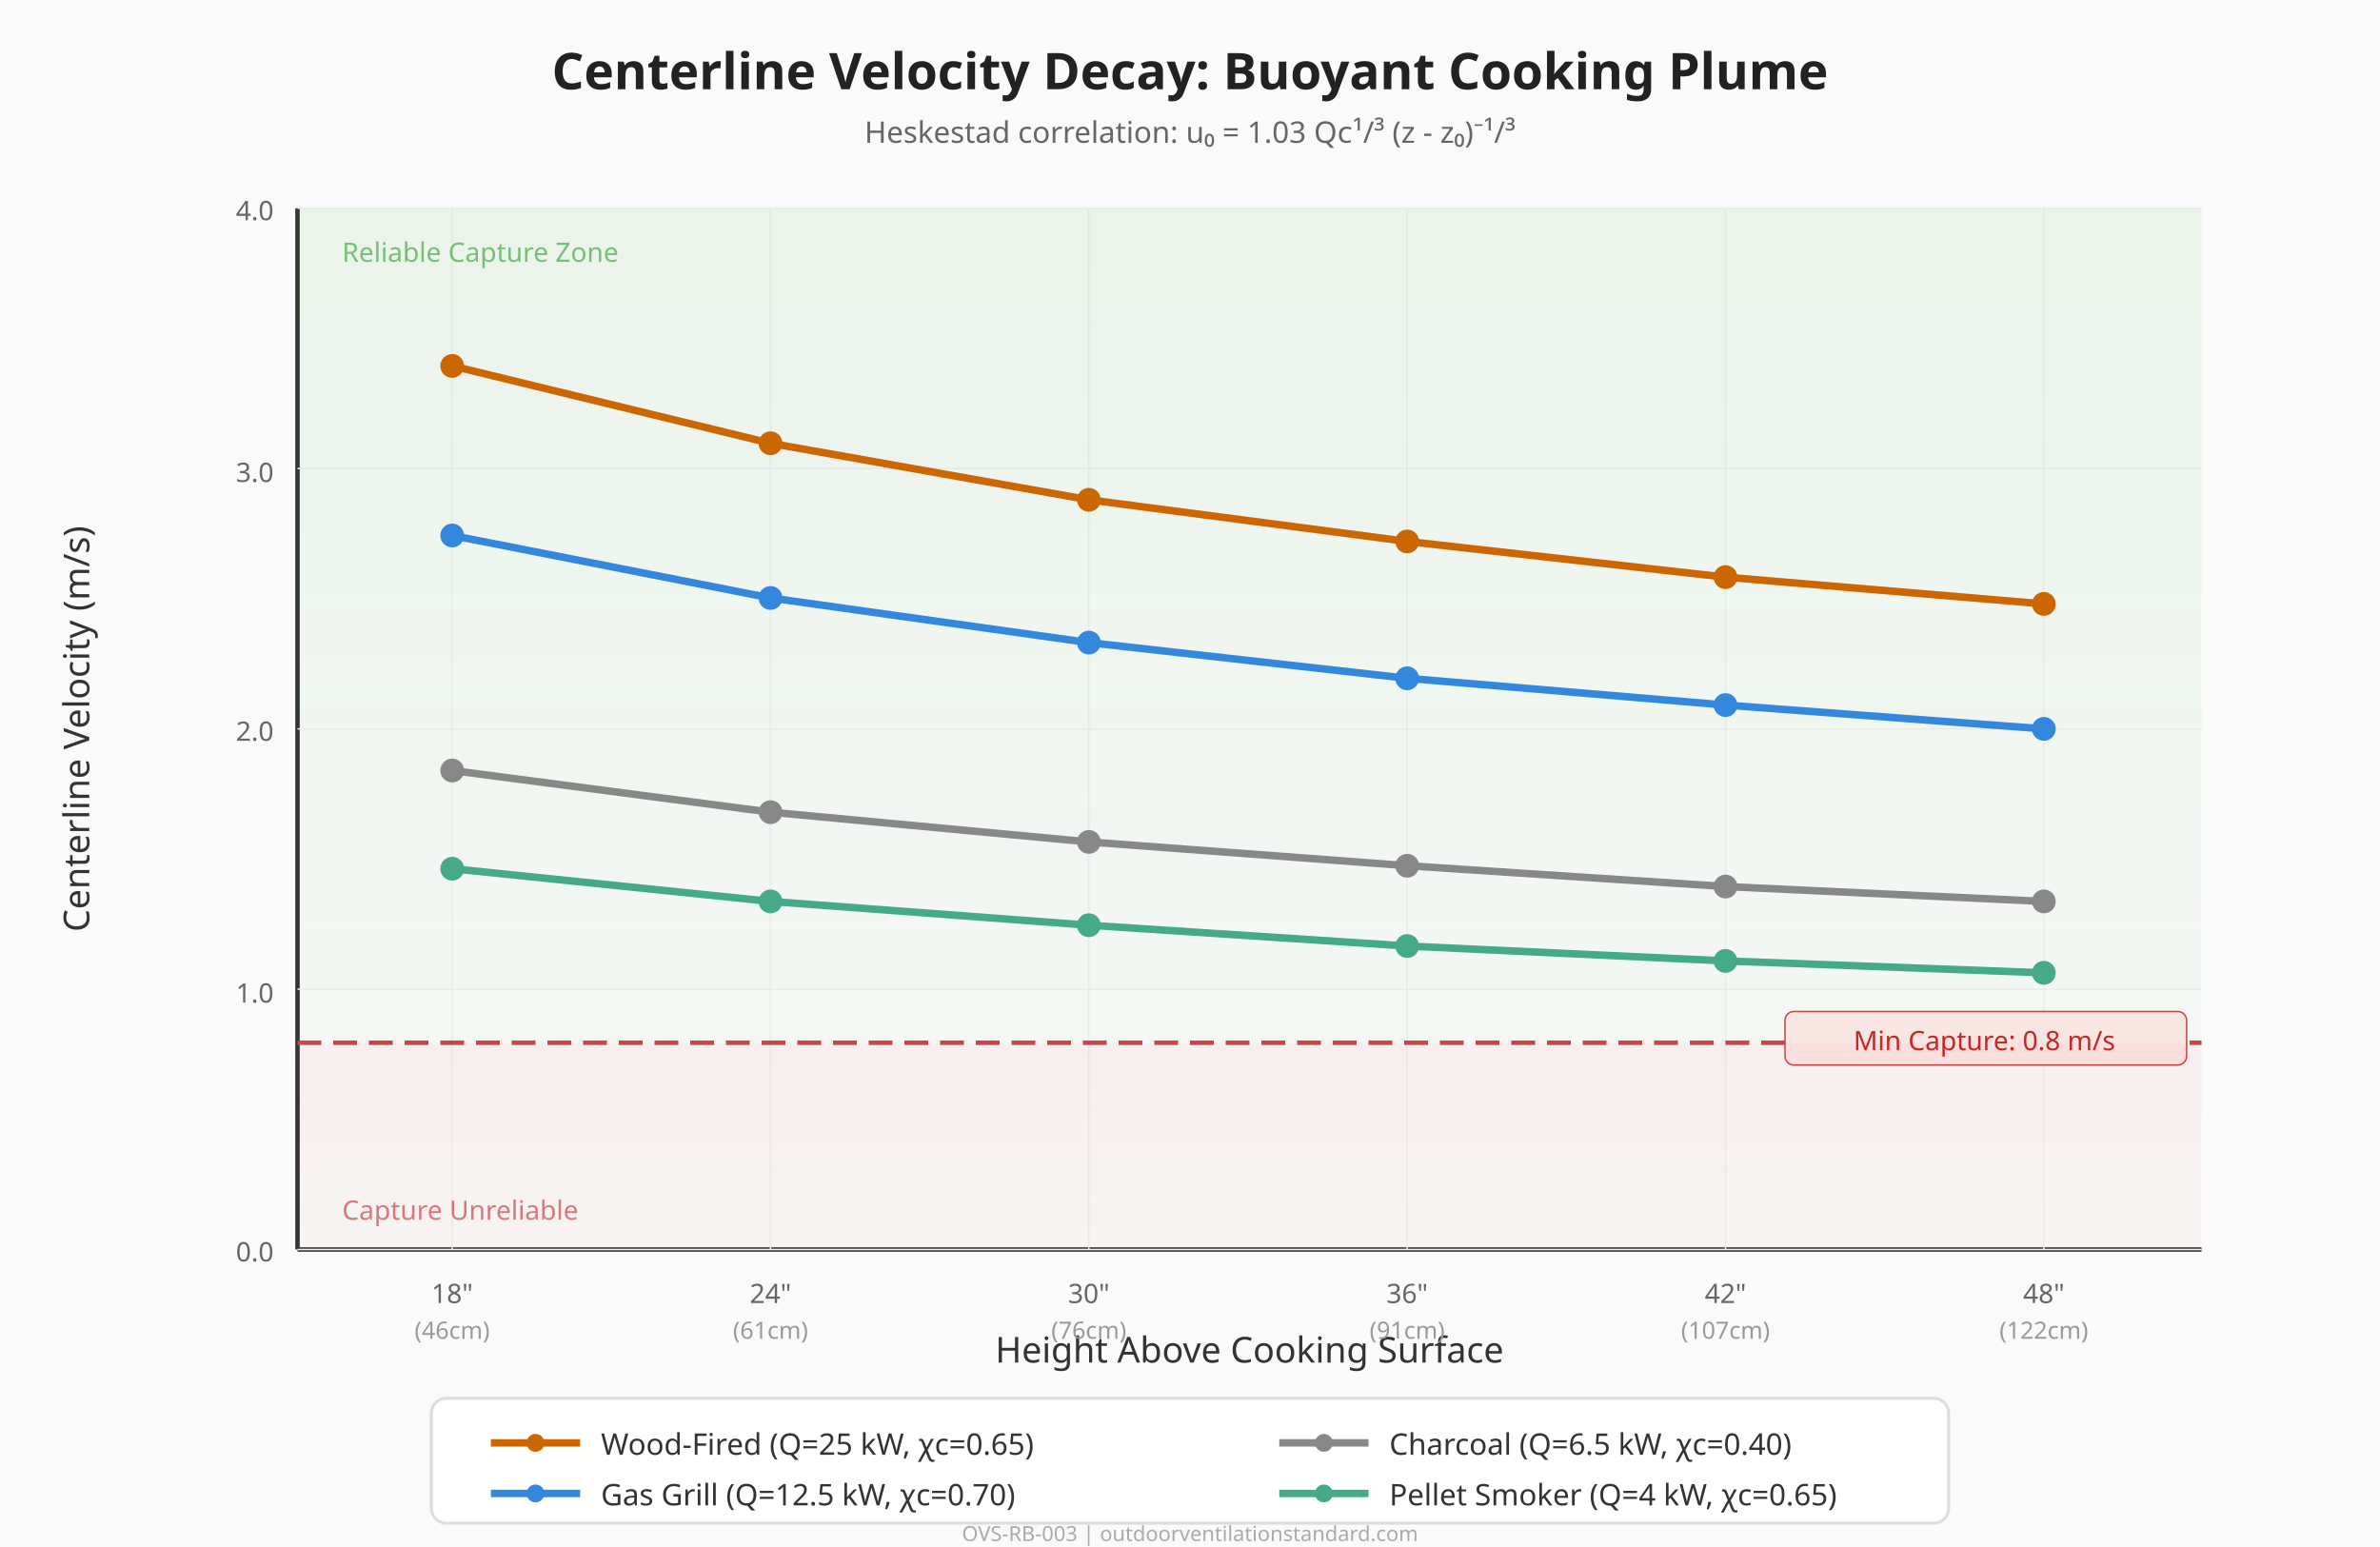
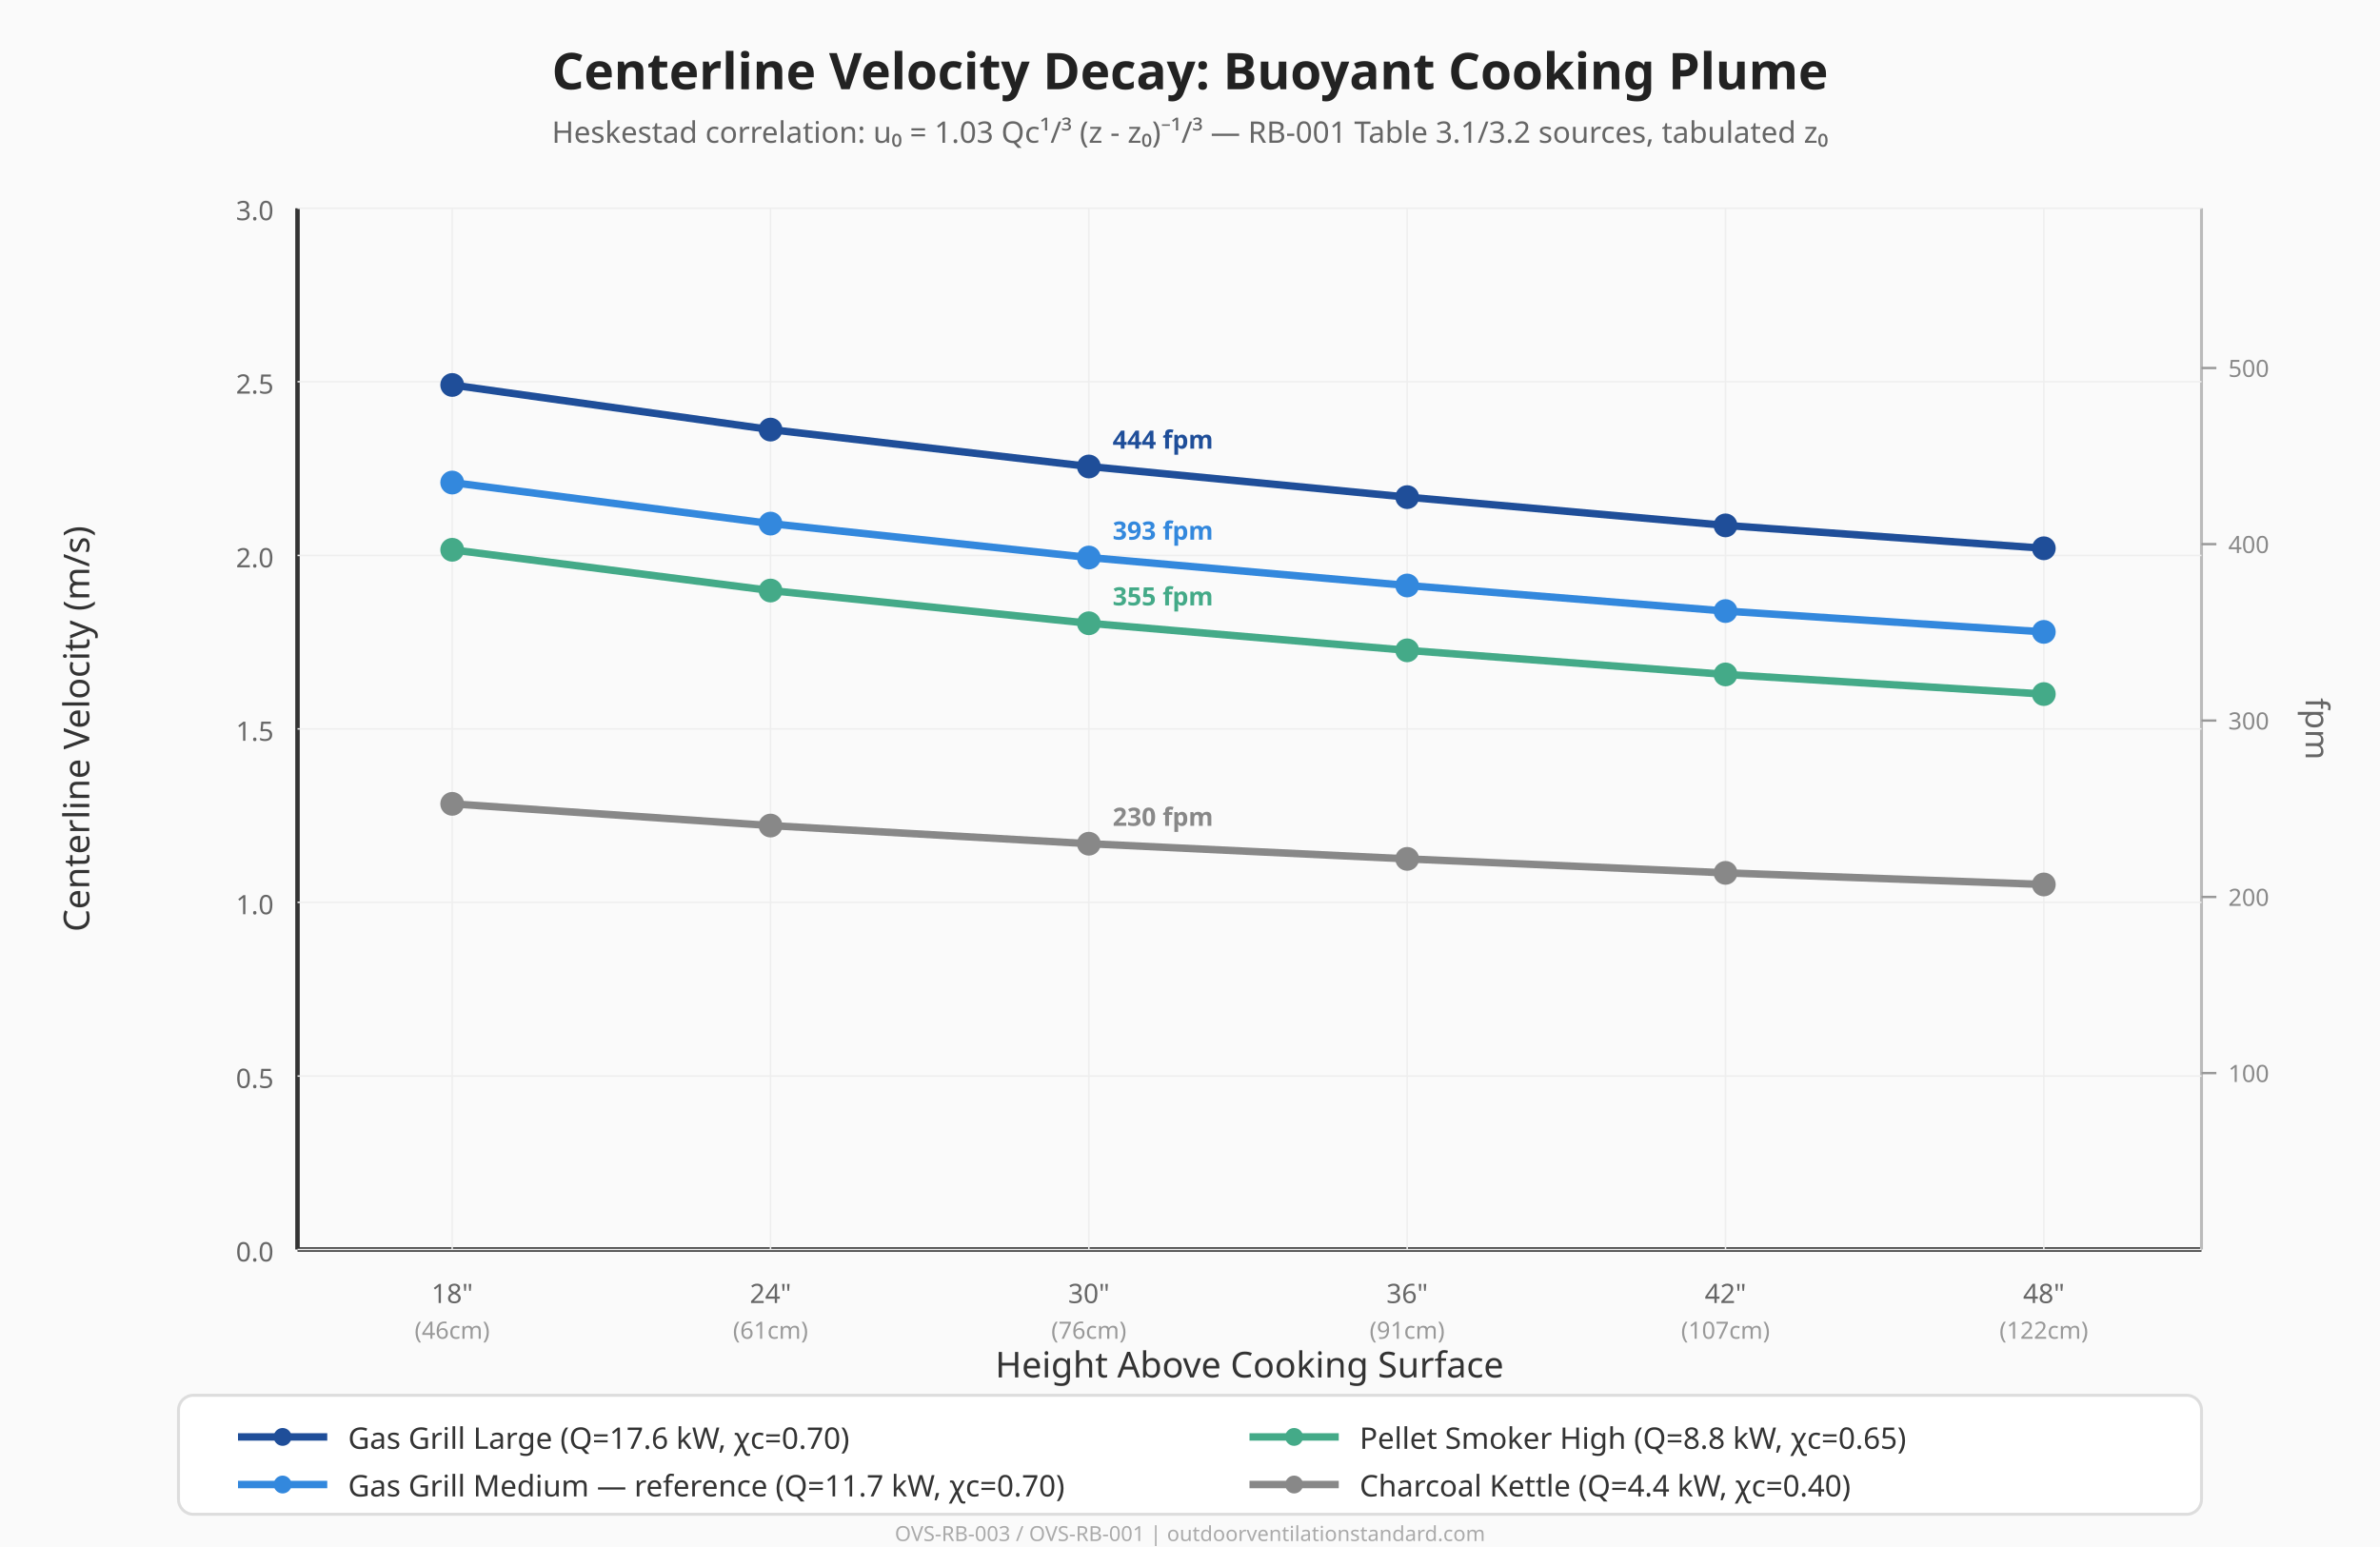
- <svg xmlns="http://www.w3.org/2000/svg" viewBox="0 0 800 520" font-family="'Segoe UI', system-ui, -apple-system, sans-serif">
-   <defs>
-     <linearGradient id="captureZone" x1="0" y1="0" x2="0" y2="1">
-       <stop offset="0%" stop-color="#44AA44" stop-opacity="0.08" />
-       <stop offset="100%" stop-color="#44AA44" stop-opacity="0.03" />
-     </linearGradient>
-     <linearGradient id="dangerZone" x1="0" y1="0" x2="0" y2="1">
-       <stop offset="0%" stop-color="#CC4444" stop-opacity="0.06" />
-       <stop offset="100%" stop-color="#CC4444" stop-opacity="0.03" />
-     </linearGradient>
-   </defs>
+ <svg xmlns="http://www.w3.org/2000/svg" role="img" aria-label="Line chart of Heskestad centerline plume velocity versus hood mounting height from 18 to 48 inches. At 30 inches: Gas Grill Large 444 fpm, Gas Grill Medium 393 fpm, Pellet Smoker High 355 fpm, Charcoal Kettle 230 fpm. Velocity falls slowly with height for every source." viewBox="0 0 800 520" font-family="'Segoe UI', system-ui, -apple-system, sans-serif">
  <rect width="800" height="520" fill="#FAFAFA" />
  <text x="400" y="30" text-anchor="middle" font-size="17" font-weight="600" fill="#222">Centerline Velocity Decay: Buoyant Cooking Plume</text>
-   <text x="400" y="48" text-anchor="middle" font-size="10" fill="#666">Heskestad correlation: u₀ = 1.03 Qᴄ¹/³ (z - z₀)⁻¹/³</text>
+   <text x="400" y="48" text-anchor="middle" font-size="10" fill="#666">Heskestad correlation: u₀ = 1.03 Qᴄ¹/³ (z - z₀)⁻¹/³ — RB-001 Table 3.1/3.2 sources, tabulated z₀</text>
  <line x1="100" y1="70" x2="100" y2="420" stroke="#333" stroke-width="1.5" />
  <line x1="100" y1="420" x2="740" y2="420" stroke="#333" stroke-width="1.5" />
+   <line x1="740" y1="70" x2="740" y2="420" stroke="#BBB" stroke-width="1" />
  <text x="30" y="245" text-anchor="middle" font-size="12" fill="#333" transform="rotate(-90, 30, 245)">Centerline Velocity (m/s)</text>
-   <text x="420" y="458" text-anchor="middle" font-size="12" fill="#333">Height Above Cooking Surface</text>
-   <line x1="100" y1="420" x2="740" y2="420" stroke="#EEE" stroke-width="0.5" />
-   <text x="92" y="424" text-anchor="end" font-size="9" fill="#666">0.0</text>
-   <line x1="100" y1="332.5" x2="740" y2="332.5" stroke="#EEE" stroke-width="0.5" />
-   <text x="92" y="337" text-anchor="end" font-size="9" fill="#666">1.0</text>
-   <line x1="100" y1="245" x2="740" y2="245" stroke="#EEE" stroke-width="0.5" />
-   <text x="92" y="249" text-anchor="end" font-size="9" fill="#666">2.0</text>
-   <line x1="100" y1="157.5" x2="740" y2="157.5" stroke="#EEE" stroke-width="0.5" />
-   <text x="92" y="162" text-anchor="end" font-size="9" fill="#666">3.0</text>
-   <line x1="100" y1="70" x2="740" y2="70" stroke="#EEE" stroke-width="0.5" />
-   <text x="92" y="74" text-anchor="end" font-size="9" fill="#666">4.0</text>
+   <text x="775" y="245" text-anchor="middle" font-size="11" fill="#666" transform="rotate(90, 775, 245)">fpm</text>
+   <text x="420" y="463" text-anchor="middle" font-size="12" fill="#333">Height Above Cooking Surface</text>
+   <line x1="100" y1="420.0" x2="740" y2="420.0" stroke="#EEE" stroke-width="0.5" />
+   <text x="92" y="424.0" text-anchor="end" font-size="9" fill="#666">0.0</text>
+   <line x1="100" y1="361.7" x2="740" y2="361.7" stroke="#EEE" stroke-width="0.5" />
+   <text x="92" y="365.7" text-anchor="end" font-size="9" fill="#666">0.5</text>
+   <line x1="100" y1="303.3" x2="740" y2="303.3" stroke="#EEE" stroke-width="0.5" />
+   <text x="92" y="307.3" text-anchor="end" font-size="9" fill="#666">1.0</text>
+   <line x1="100" y1="245.0" x2="740" y2="245.0" stroke="#EEE" stroke-width="0.5" />
+   <text x="92" y="249.0" text-anchor="end" font-size="9" fill="#666">1.5</text>
+   <line x1="100" y1="186.7" x2="740" y2="186.7" stroke="#EEE" stroke-width="0.5" />
+   <text x="92" y="190.7" text-anchor="end" font-size="9" fill="#666">2.0</text>
+   <line x1="100" y1="128.3" x2="740" y2="128.3" stroke="#EEE" stroke-width="0.5" />
+   <text x="92" y="132.3" text-anchor="end" font-size="9" fill="#666">2.5</text>
+   <line x1="100" y1="70.0" x2="740" y2="70.0" stroke="#EEE" stroke-width="0.5" />
+   <text x="92" y="74.0" text-anchor="end" font-size="9" fill="#666">3.0</text>
+   <line x1="740" y1="360.7" x2="745" y2="360.7" stroke="#999" stroke-width="0.8" />
+   <text x="749" y="363.7" font-size="8" fill="#888">100</text>
+   <line x1="740" y1="301.5" x2="745" y2="301.5" stroke="#999" stroke-width="0.8" />
+   <text x="749" y="304.5" font-size="8" fill="#888">200</text>
+   <line x1="740" y1="242.2" x2="745" y2="242.2" stroke="#999" stroke-width="0.8" />
+   <text x="749" y="245.2" font-size="8" fill="#888">300</text>
+   <line x1="740" y1="182.9" x2="745" y2="182.9" stroke="#999" stroke-width="0.8" />
+   <text x="749" y="185.9" font-size="8" fill="#888">400</text>
+   <line x1="740" y1="123.7" x2="745" y2="123.7" stroke="#999" stroke-width="0.8" />
+   <text x="749" y="126.7" font-size="8" fill="#888">500</text>
  <line x1="152" y1="70" x2="152" y2="420" stroke="#EEE" stroke-width="0.5" />
  <text x="152" y="438" text-anchor="middle" font-size="9" fill="#666">18"</text>
  <text x="152" y="450" text-anchor="middle" font-size="8" fill="#999">(46cm)</text>
  <line x1="259" y1="70" x2="259" y2="420" stroke="#EEE" stroke-width="0.5" />
  <text x="259" y="438" text-anchor="middle" font-size="9" fill="#666">24"</text>
  <text x="259" y="450" text-anchor="middle" font-size="8" fill="#999">(61cm)</text>
  <line x1="366" y1="70" x2="366" y2="420" stroke="#EEE" stroke-width="0.5" />
  <text x="366" y="438" text-anchor="middle" font-size="9" fill="#666">30"</text>
  <text x="366" y="450" text-anchor="middle" font-size="8" fill="#999">(76cm)</text>
  <line x1="473" y1="70" x2="473" y2="420" stroke="#EEE" stroke-width="0.5" />
  <text x="473" y="438" text-anchor="middle" font-size="9" fill="#666">36"</text>
  <text x="473" y="450" text-anchor="middle" font-size="8" fill="#999">(91cm)</text>
  <line x1="580" y1="70" x2="580" y2="420" stroke="#EEE" stroke-width="0.5" />
  <text x="580" y="438" text-anchor="middle" font-size="9" fill="#666">42"</text>
  <text x="580" y="450" text-anchor="middle" font-size="8" fill="#999">(107cm)</text>
  <line x1="687" y1="70" x2="687" y2="420" stroke="#EEE" stroke-width="0.5" />
  <text x="687" y="438" text-anchor="middle" font-size="9" fill="#666">48"</text>
  <text x="687" y="450" text-anchor="middle" font-size="8" fill="#999">(122cm)</text>
-   <line x1="100" y1="350.5" x2="740" y2="350.5" stroke="#CC4444" stroke-width="1.5" stroke-dasharray="8,4" />
-   <rect x="600" y="340" width="135" height="18" rx="3" fill="#FEE8E8" stroke="#CC4444" stroke-width="0.5" />
-   <text x="667" y="353" text-anchor="middle" font-size="9" fill="#CC2222" font-weight="500">Min Capture: 0.8 m/s</text>
-   <rect x="100" y="70" width="640" height="280.5" fill="url(#captureZone)" />
-   <rect x="100" y="350.5" width="640" height="69.5" fill="url(#dangerZone)" />
-   <text x="115" y="88" font-size="9" fill="#44AA44" font-weight="500" opacity="0.7">Reliable Capture Zone</text>
-   <text x="115" y="410" font-size="9" fill="#CC4444" font-weight="500" opacity="0.7">Capture Unreliable</text>
-   <polyline points="152,123 259,149 366,168 473,182 580,194 687,203" fill="none" stroke="#CC6600" stroke-width="2.5" />
-   <circle cx="152" cy="123" r="4" fill="#CC6600" />
-   <circle cx="259" cy="149" r="4" fill="#CC6600" />
-   <circle cx="366" cy="168" r="4" fill="#CC6600" />
-   <circle cx="473" cy="182" r="4" fill="#CC6600" />
-   <circle cx="580" cy="194" r="4" fill="#CC6600" />
-   <circle cx="687" cy="203" r="4" fill="#CC6600" />
-   <polyline points="152,180 259,201 366,216 473,228 580,237 687,245" fill="none" stroke="#3388DD" stroke-width="2.5" />
-   <circle cx="152" cy="180" r="4" fill="#3388DD" />
-   <circle cx="259" cy="201" r="4" fill="#3388DD" />
-   <circle cx="366" cy="216" r="4" fill="#3388DD" />
-   <circle cx="473" cy="228" r="4" fill="#3388DD" />
-   <circle cx="580" cy="237" r="4" fill="#3388DD" />
-   <circle cx="687" cy="245" r="4" fill="#3388DD" />
-   <polyline points="152,259 259,273 366,283 473,291 580,298 687,303" fill="none" stroke="#888888" stroke-width="2.5" />
-   <circle cx="152" cy="259" r="4" fill="#888888" />
-   <circle cx="259" cy="273" r="4" fill="#888888" />
-   <circle cx="366" cy="283" r="4" fill="#888888" />
-   <circle cx="473" cy="291" r="4" fill="#888888" />
-   <circle cx="580" cy="298" r="4" fill="#888888" />
-   <circle cx="687" cy="303" r="4" fill="#888888" />
-   <polyline points="152,292 259,303 366,311 473,318 580,323 687,327" fill="none" stroke="#44AA88" stroke-width="2.5" />
-   <circle cx="152" cy="292" r="4" fill="#44AA88" />
-   <circle cx="259" cy="303" r="4" fill="#44AA88" />
-   <circle cx="366" cy="311" r="4" fill="#44AA88" />
-   <circle cx="473" cy="318" r="4" fill="#44AA88" />
-   <circle cx="580" cy="323" r="4" fill="#44AA88" />
-   <circle cx="687" cy="327" r="4" fill="#44AA88" />
-   <rect x="145" y="470" width="510" height="42" rx="5" fill="white" stroke="#DDD" stroke-width="1" />
-   <line x1="165" y1="485" x2="195" y2="485" stroke="#CC6600" stroke-width="2.5" />
-   <circle cx="180" cy="485" r="3" fill="#CC6600" />
-   <text x="202" y="489" font-size="10" fill="#333">Wood-Fired (Q=25 kW, χc=0.65)</text>
-   <line x1="165" y1="502" x2="195" y2="502" stroke="#3388DD" stroke-width="2.5" />
-   <circle cx="180" cy="502" r="3" fill="#3388DD" />
-   <text x="202" y="506" font-size="10" fill="#333">Gas Grill (Q=12.5 kW, χc=0.70)</text>
-   <line x1="430" y1="485" x2="460" y2="485" stroke="#888888" stroke-width="2.5" />
-   <circle cx="445" cy="485" r="3" fill="#888888" />
-   <text x="467" y="489" font-size="10" fill="#333">Charcoal (Q=6.5 kW, χc=0.40)</text>
-   <line x1="430" y1="502" x2="460" y2="502" stroke="#44AA88" stroke-width="2.5" />
-   <circle cx="445" cy="502" r="3" fill="#44AA88" />
-   <text x="467" y="506" font-size="10" fill="#333">Pellet Smoker (Q=4 kW, χc=0.65)</text>
-   <text x="400" y="518" text-anchor="middle" font-size="7" fill="#AAA">OVS-RB-003 | outdoorventilationstandard.com</text>
+   <polyline points="152,129.4 259,144.4 366,156.8 473,167.1 580,176.6 687,184.3" fill="none" stroke="#1F4E99" stroke-width="2.5" />
+   <circle cx="152" cy="129.4" r="4" fill="#1F4E99" />
+   <circle cx="259" cy="144.4" r="4" fill="#1F4E99" />
+   <circle cx="366" cy="156.8" r="4" fill="#1F4E99" />
+   <circle cx="473" cy="167.1" r="4" fill="#1F4E99" />
+   <circle cx="580" cy="176.6" r="4" fill="#1F4E99" />
+   <circle cx="687" cy="184.3" r="4" fill="#1F4E99" />
+   <text x="374" y="150.8" font-size="8.5" font-weight="600" fill="#1F4E99">444 fpm</text>
+   <polyline points="152,162.2 259,176.0 366,187.4 473,196.8 580,205.4 687,212.4" fill="none" stroke="#3388DD" stroke-width="2.5" />
+   <circle cx="152" cy="162.2" r="4" fill="#3388DD" />
+   <circle cx="259" cy="176.0" r="4" fill="#3388DD" />
+   <circle cx="366" cy="187.4" r="4" fill="#3388DD" />
+   <circle cx="473" cy="196.8" r="4" fill="#3388DD" />
+   <circle cx="580" cy="205.4" r="4" fill="#3388DD" />
+   <circle cx="687" cy="212.4" r="4" fill="#3388DD" />
+   <text x="374" y="181.4" font-size="8.5" font-weight="600" fill="#3388DD">393 fpm</text>
+   <polyline points="152,184.8 259,198.5 366,209.5 473,218.6 580,226.7 687,233.3" fill="none" stroke="#44AA88" stroke-width="2.5" />
+   <circle cx="152" cy="184.8" r="4" fill="#44AA88" />
+   <circle cx="259" cy="198.5" r="4" fill="#44AA88" />
+   <circle cx="366" cy="209.5" r="4" fill="#44AA88" />
+   <circle cx="473" cy="218.6" r="4" fill="#44AA88" />
+   <circle cx="580" cy="226.7" r="4" fill="#44AA88" />
+   <circle cx="687" cy="233.3" r="4" fill="#44AA88" />
+   <text x="374" y="203.5" font-size="8.5" font-weight="600" fill="#44AA88">355 fpm</text>
+   <polyline points="152,270.2 259,277.5 366,283.6 473,288.7 580,293.4 687,297.3" fill="none" stroke="#888888" stroke-width="2.5" />
+   <circle cx="152" cy="270.2" r="4" fill="#888888" />
+   <circle cx="259" cy="277.5" r="4" fill="#888888" />
+   <circle cx="366" cy="283.6" r="4" fill="#888888" />
+   <circle cx="473" cy="288.7" r="4" fill="#888888" />
+   <circle cx="580" cy="293.4" r="4" fill="#888888" />
+   <circle cx="687" cy="297.3" r="4" fill="#888888" />
+   <text x="374" y="277.6" font-size="8.5" font-weight="600" fill="#888888">230 fpm</text>
+   <rect x="60" y="469" width="680" height="40" rx="5" fill="white" stroke="#DDD" stroke-width="1" />
+   <line x1="80" y1="483" x2="110" y2="483" stroke="#1F4E99" stroke-width="2.5" />
+   <circle cx="95" cy="483" r="3" fill="#1F4E99" />
+   <text x="117" y="487" font-size="10" fill="#333">Gas Grill Large (Q=17.6 kW, χc=0.70)</text>
+   <line x1="80" y1="499" x2="110" y2="499" stroke="#3388DD" stroke-width="2.5" />
+   <circle cx="95" cy="499" r="3" fill="#3388DD" />
+   <text x="117" y="503" font-size="10" fill="#333">Gas Grill Medium — reference (Q=11.7 kW, χc=0.70)</text>
+   <line x1="420" y1="483" x2="450" y2="483" stroke="#44AA88" stroke-width="2.5" />
+   <circle cx="435" cy="483" r="3" fill="#44AA88" />
+   <text x="457" y="487" font-size="10" fill="#333">Pellet Smoker High (Q=8.8 kW, χc=0.65)</text>
+   <line x1="420" y1="499" x2="450" y2="499" stroke="#888888" stroke-width="2.5" />
+   <circle cx="435" cy="499" r="3" fill="#888888" />
+   <text x="457" y="503" font-size="10" fill="#333">Charcoal Kettle (Q=4.4 kW, χc=0.40)</text>
+   <text x="400" y="518" text-anchor="middle" font-size="7" fill="#AAA">OVS-RB-003 / OVS-RB-001 | outdoorventilationstandard.com</text>
</svg>
